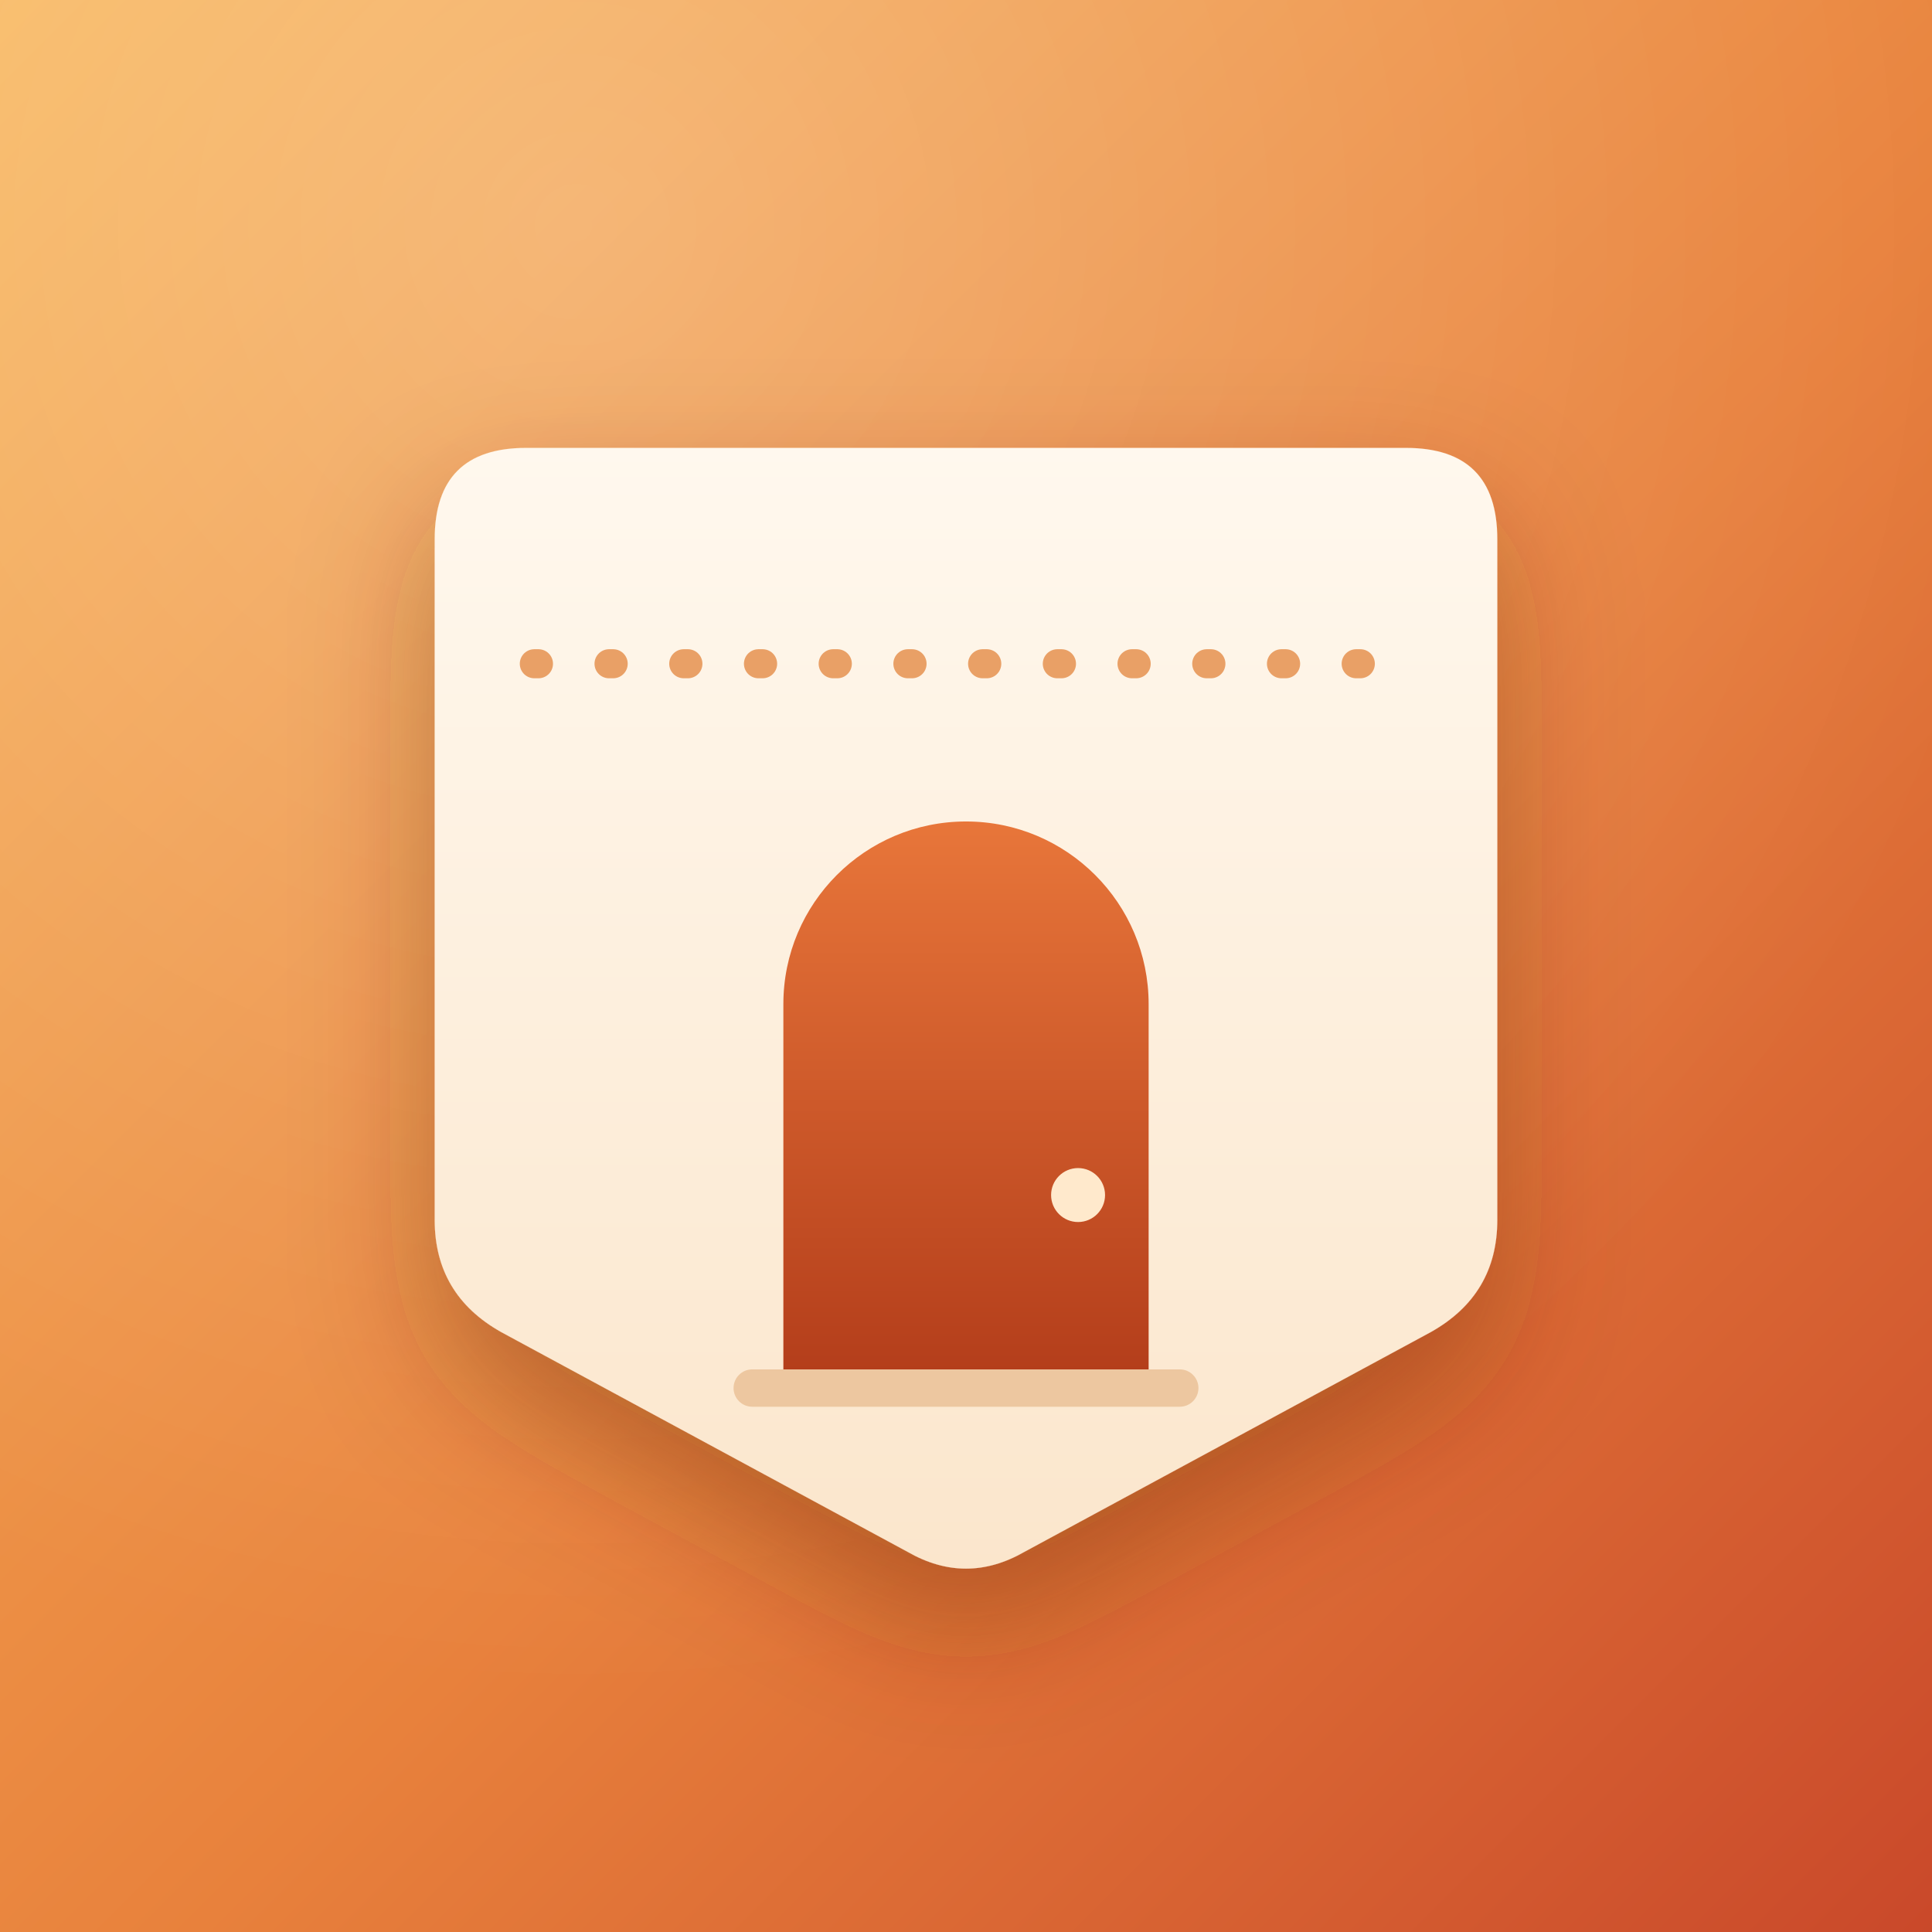
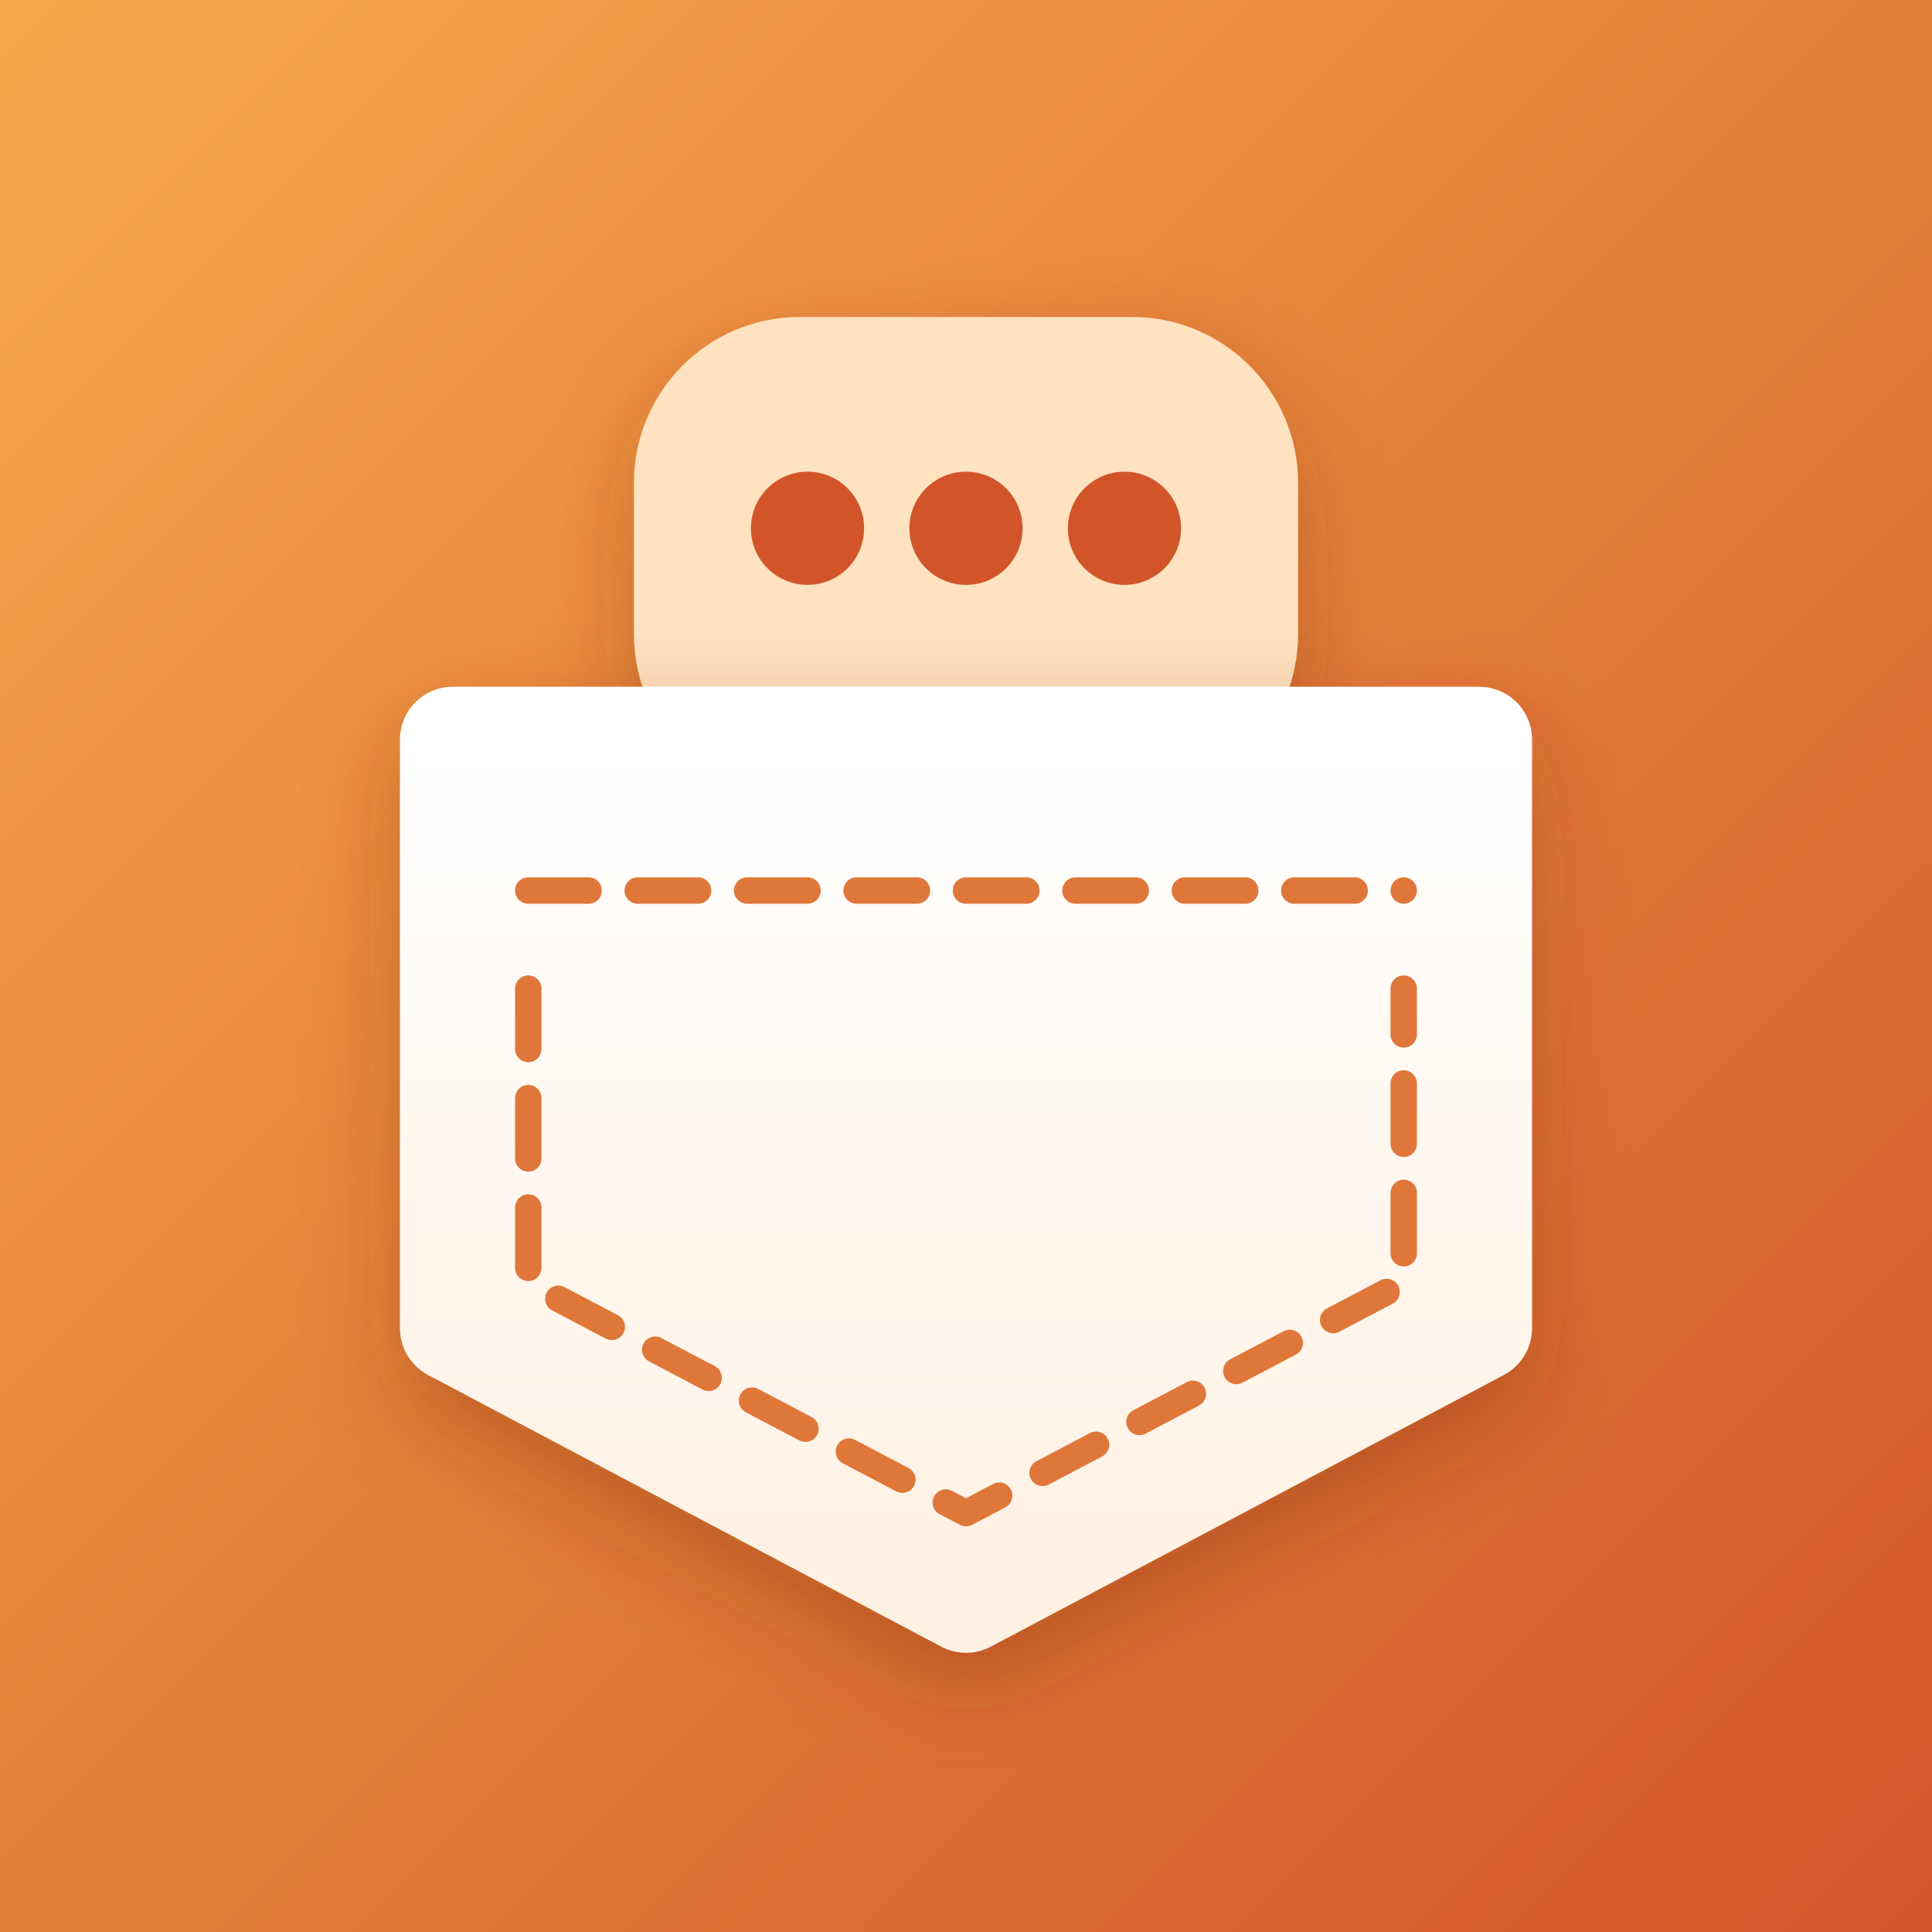
<svg xmlns="http://www.w3.org/2000/svg" viewBox="0 0 512 512">
  <defs>
    <linearGradient id="bg" x1="0" y1="0" x2="1" y2="1">
-       <stop offset="0" stop-color="#F8B65C" />
-       <stop offset="0.55" stop-color="#E8813C" />
-       <stop offset="1" stop-color="#C9482A" />
+       <stop offset="0" stop-color="#F7A94B" />
+       <stop offset="1" stop-color="#D2552A" />
    </linearGradient>
-     <radialGradient id="sheen" cx="0.3" cy="0.12" r="0.75">
-       <stop offset="0" stop-color="#FFFFFF" stop-opacity="0.22" />
-       <stop offset="1" stop-color="#FFFFFF" stop-opacity="0" />
-     </radialGradient>
    <linearGradient id="pocket" x1="0" y1="0" x2="0" y2="1">
-       <stop offset="0" stop-color="#FFF8EE" />
-       <stop offset="1" stop-color="#FBE6CC" />
+       <stop offset="0" stop-color="#FFFFFF" />
+       <stop offset="1" stop-color="#FFF1E2" />
    </linearGradient>
-     <linearGradient id="light" x1="0" y1="0" x2="0" y2="1">
-       <stop offset="0" stop-color="#E8763A" />
-       <stop offset="1" stop-color="#B43E1B" />
-     </linearGradient>
-     <filter id="drop" x="-30%" y="-30%" width="160%" height="160%">
-       <feDropShadow dx="0" dy="14" stdDeviation="16" flood-color="#6E240C" flood-opacity="0.38" />
+     <filter id="shadow" x="-20%" y="-20%" width="140%" height="140%">
+       <feDropShadow dx="0" dy="10" stdDeviation="12" flood-color="#7A2A0C" flood-opacity="0.35" />
    </filter>
  </defs>
  <rect width="512" height="512" fill="url(#bg)" />
-   <rect width="512" height="512" fill="url(#sheen)" />
-   <g transform="translate(256 265) scale(1.1) translate(-256 -265)">
-     <path filter="url(#drop)" fill="url(#pocket)" d="M150 132 H362 Q384 132 384 154 V318 Q384 336 368 345 L270 398 Q256 406 242 398 L144 345 Q128 336 128 318 V154 Q128 132 150 132 Z" />
-     <path d="M152 184 H360" fill="none" stroke="#E9A066" stroke-width="7" stroke-linecap="round" stroke-dasharray="1 17" />
-     <path fill="url(#light)" d="M212 354 V266 A44 44 0 0 1 300 266 V354 Z" />
-     <circle cx="283" cy="312" r="6.5" fill="#FFE9CC" />
-     <rect x="200" y="354" width="112" height="9" rx="4.5" fill="#EDC7A0" />
+   <g filter="url(#shadow)">
+     <rect x="168" y="84" width="176" height="128" rx="44" fill="#FFE2BF" />
+     <circle cx="214" cy="140" r="15" fill="#D2552A" />
+     <circle cx="256" cy="140" r="15" fill="#D2552A" />
+     <circle cx="298" cy="140" r="15" fill="#D2552A" />
  </g>
+   <g filter="url(#shadow)">
+     <path d="M120 196 H392 V352 L256 424 L120 352 Z" fill="url(#pocket)" stroke="url(#pocket)" stroke-width="28" stroke-linejoin="round" />
+   </g>
+   <path d="M140 236 H372" fill="none" stroke="#E0773A" stroke-width="7" stroke-linecap="round" stroke-dasharray="16 13" />
+   <path d="M140 262 V340 L256 401 L372 340 V262" fill="none" stroke="#E0773A" stroke-width="7" stroke-linecap="round" stroke-linejoin="round" stroke-dasharray="16 13" />
</svg>
